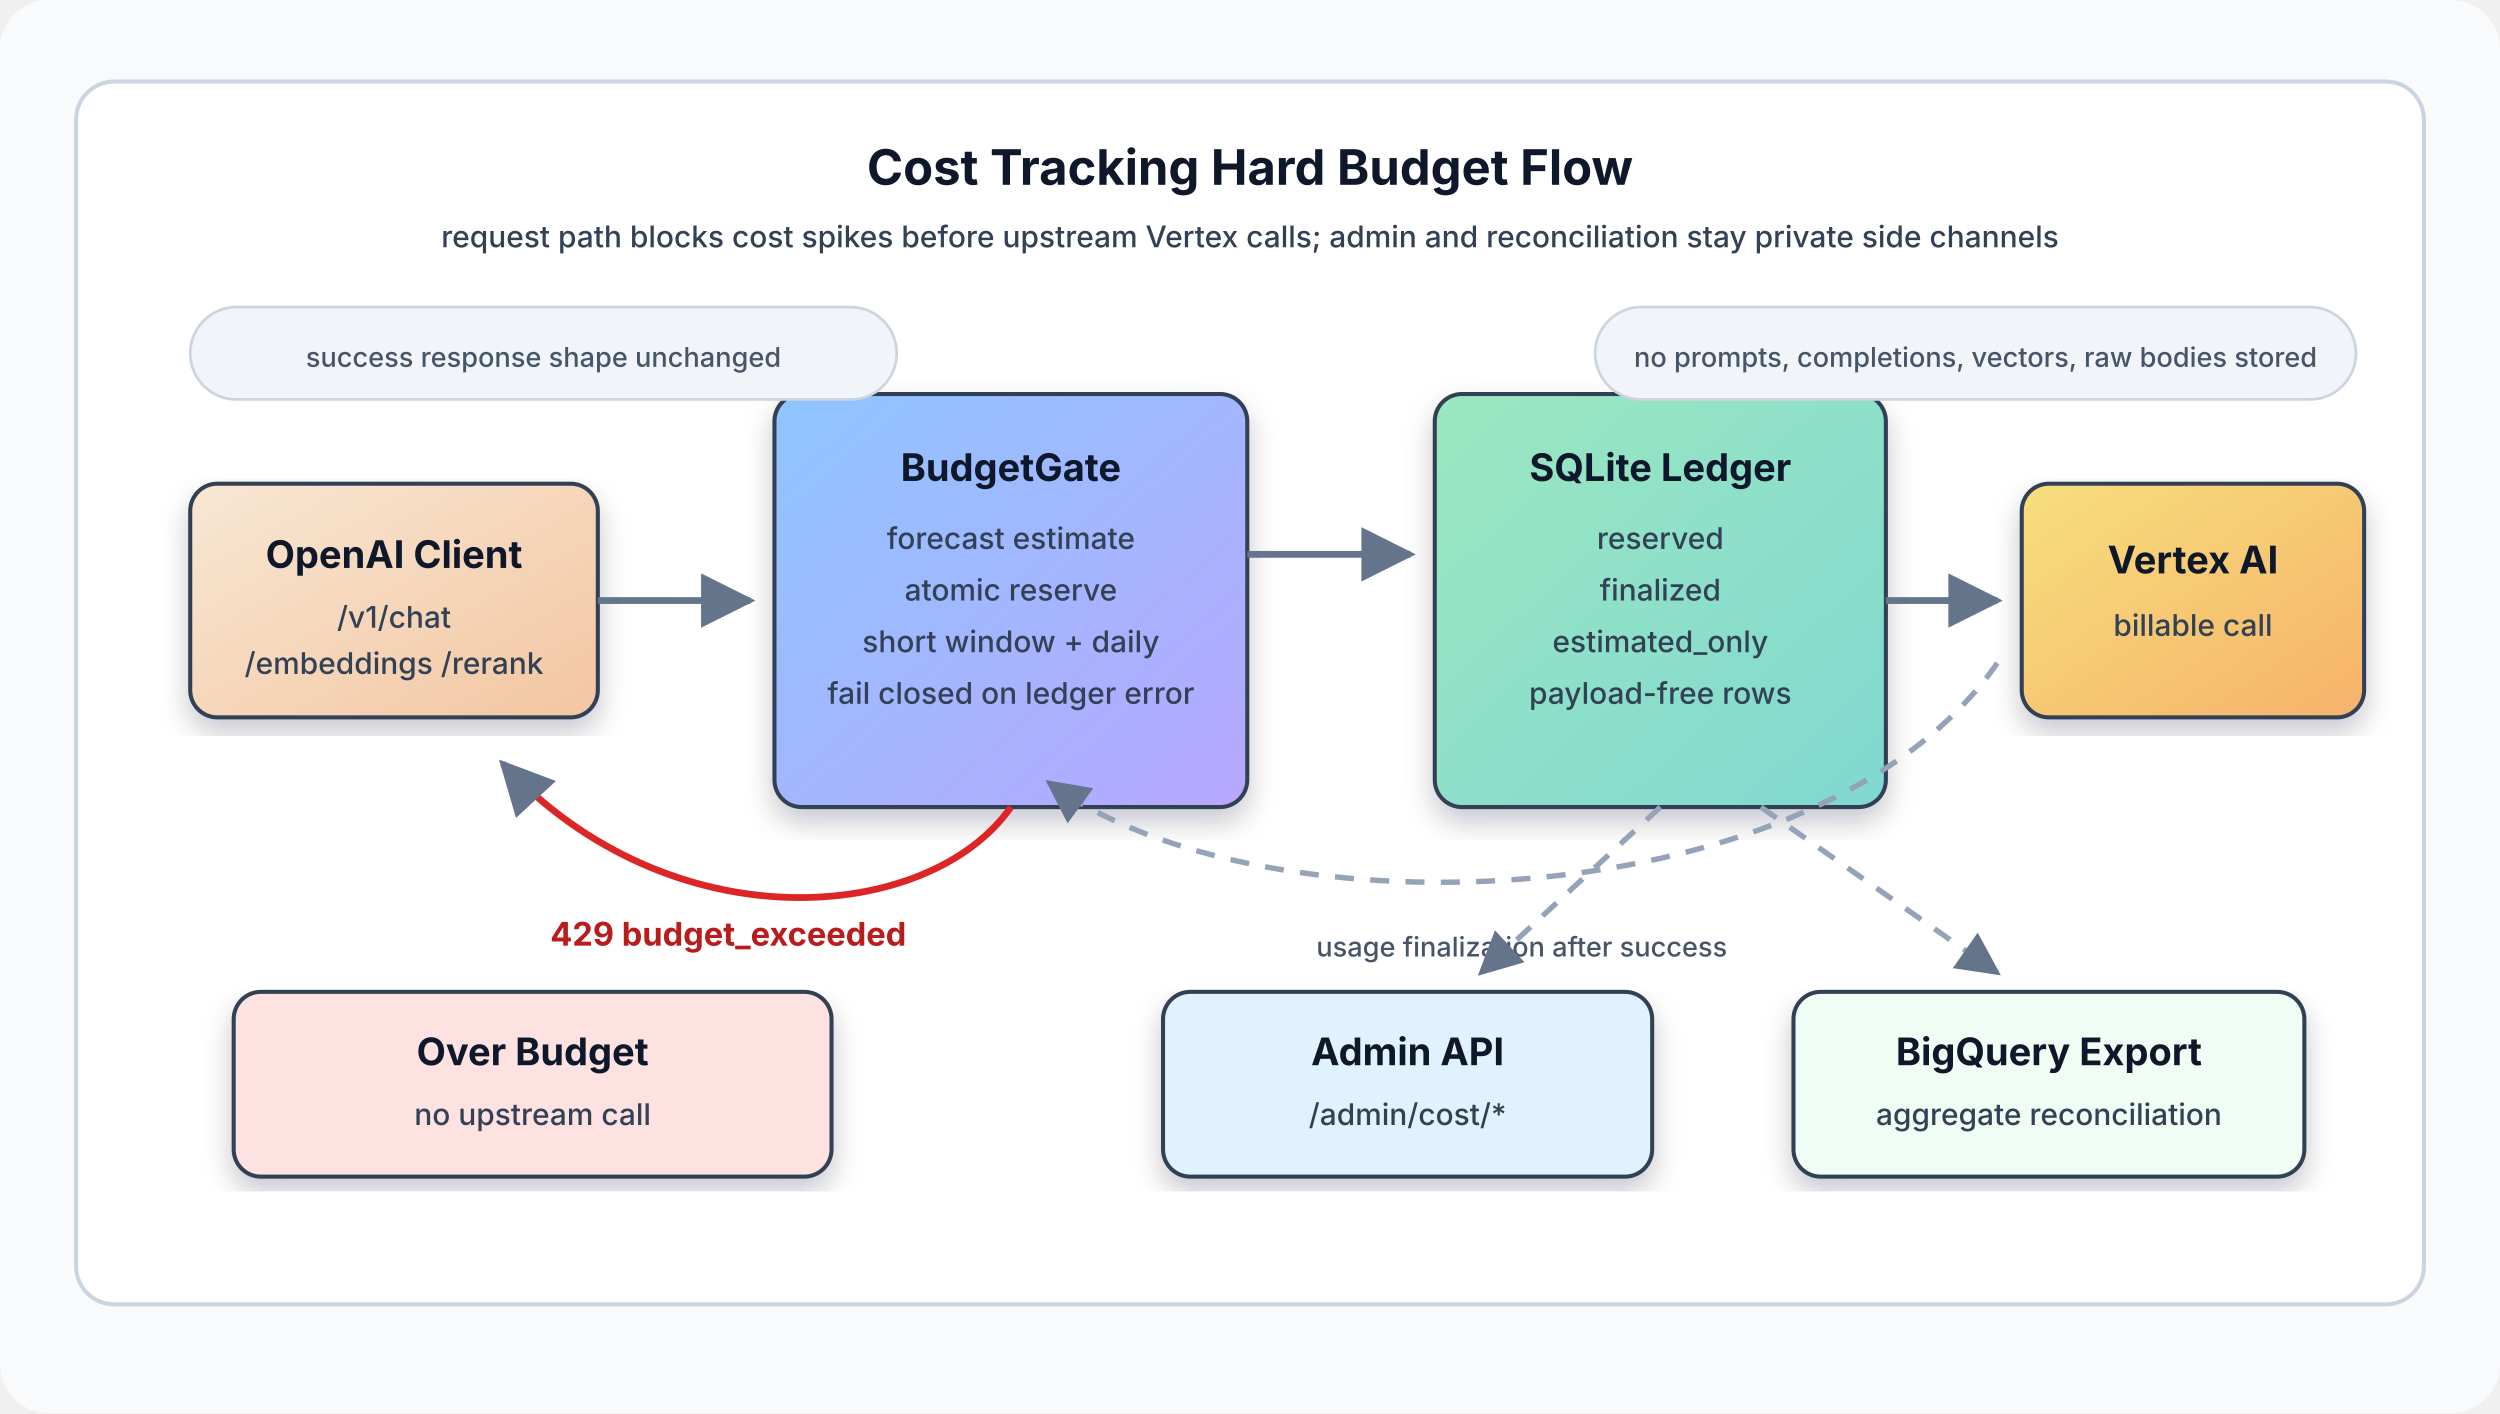
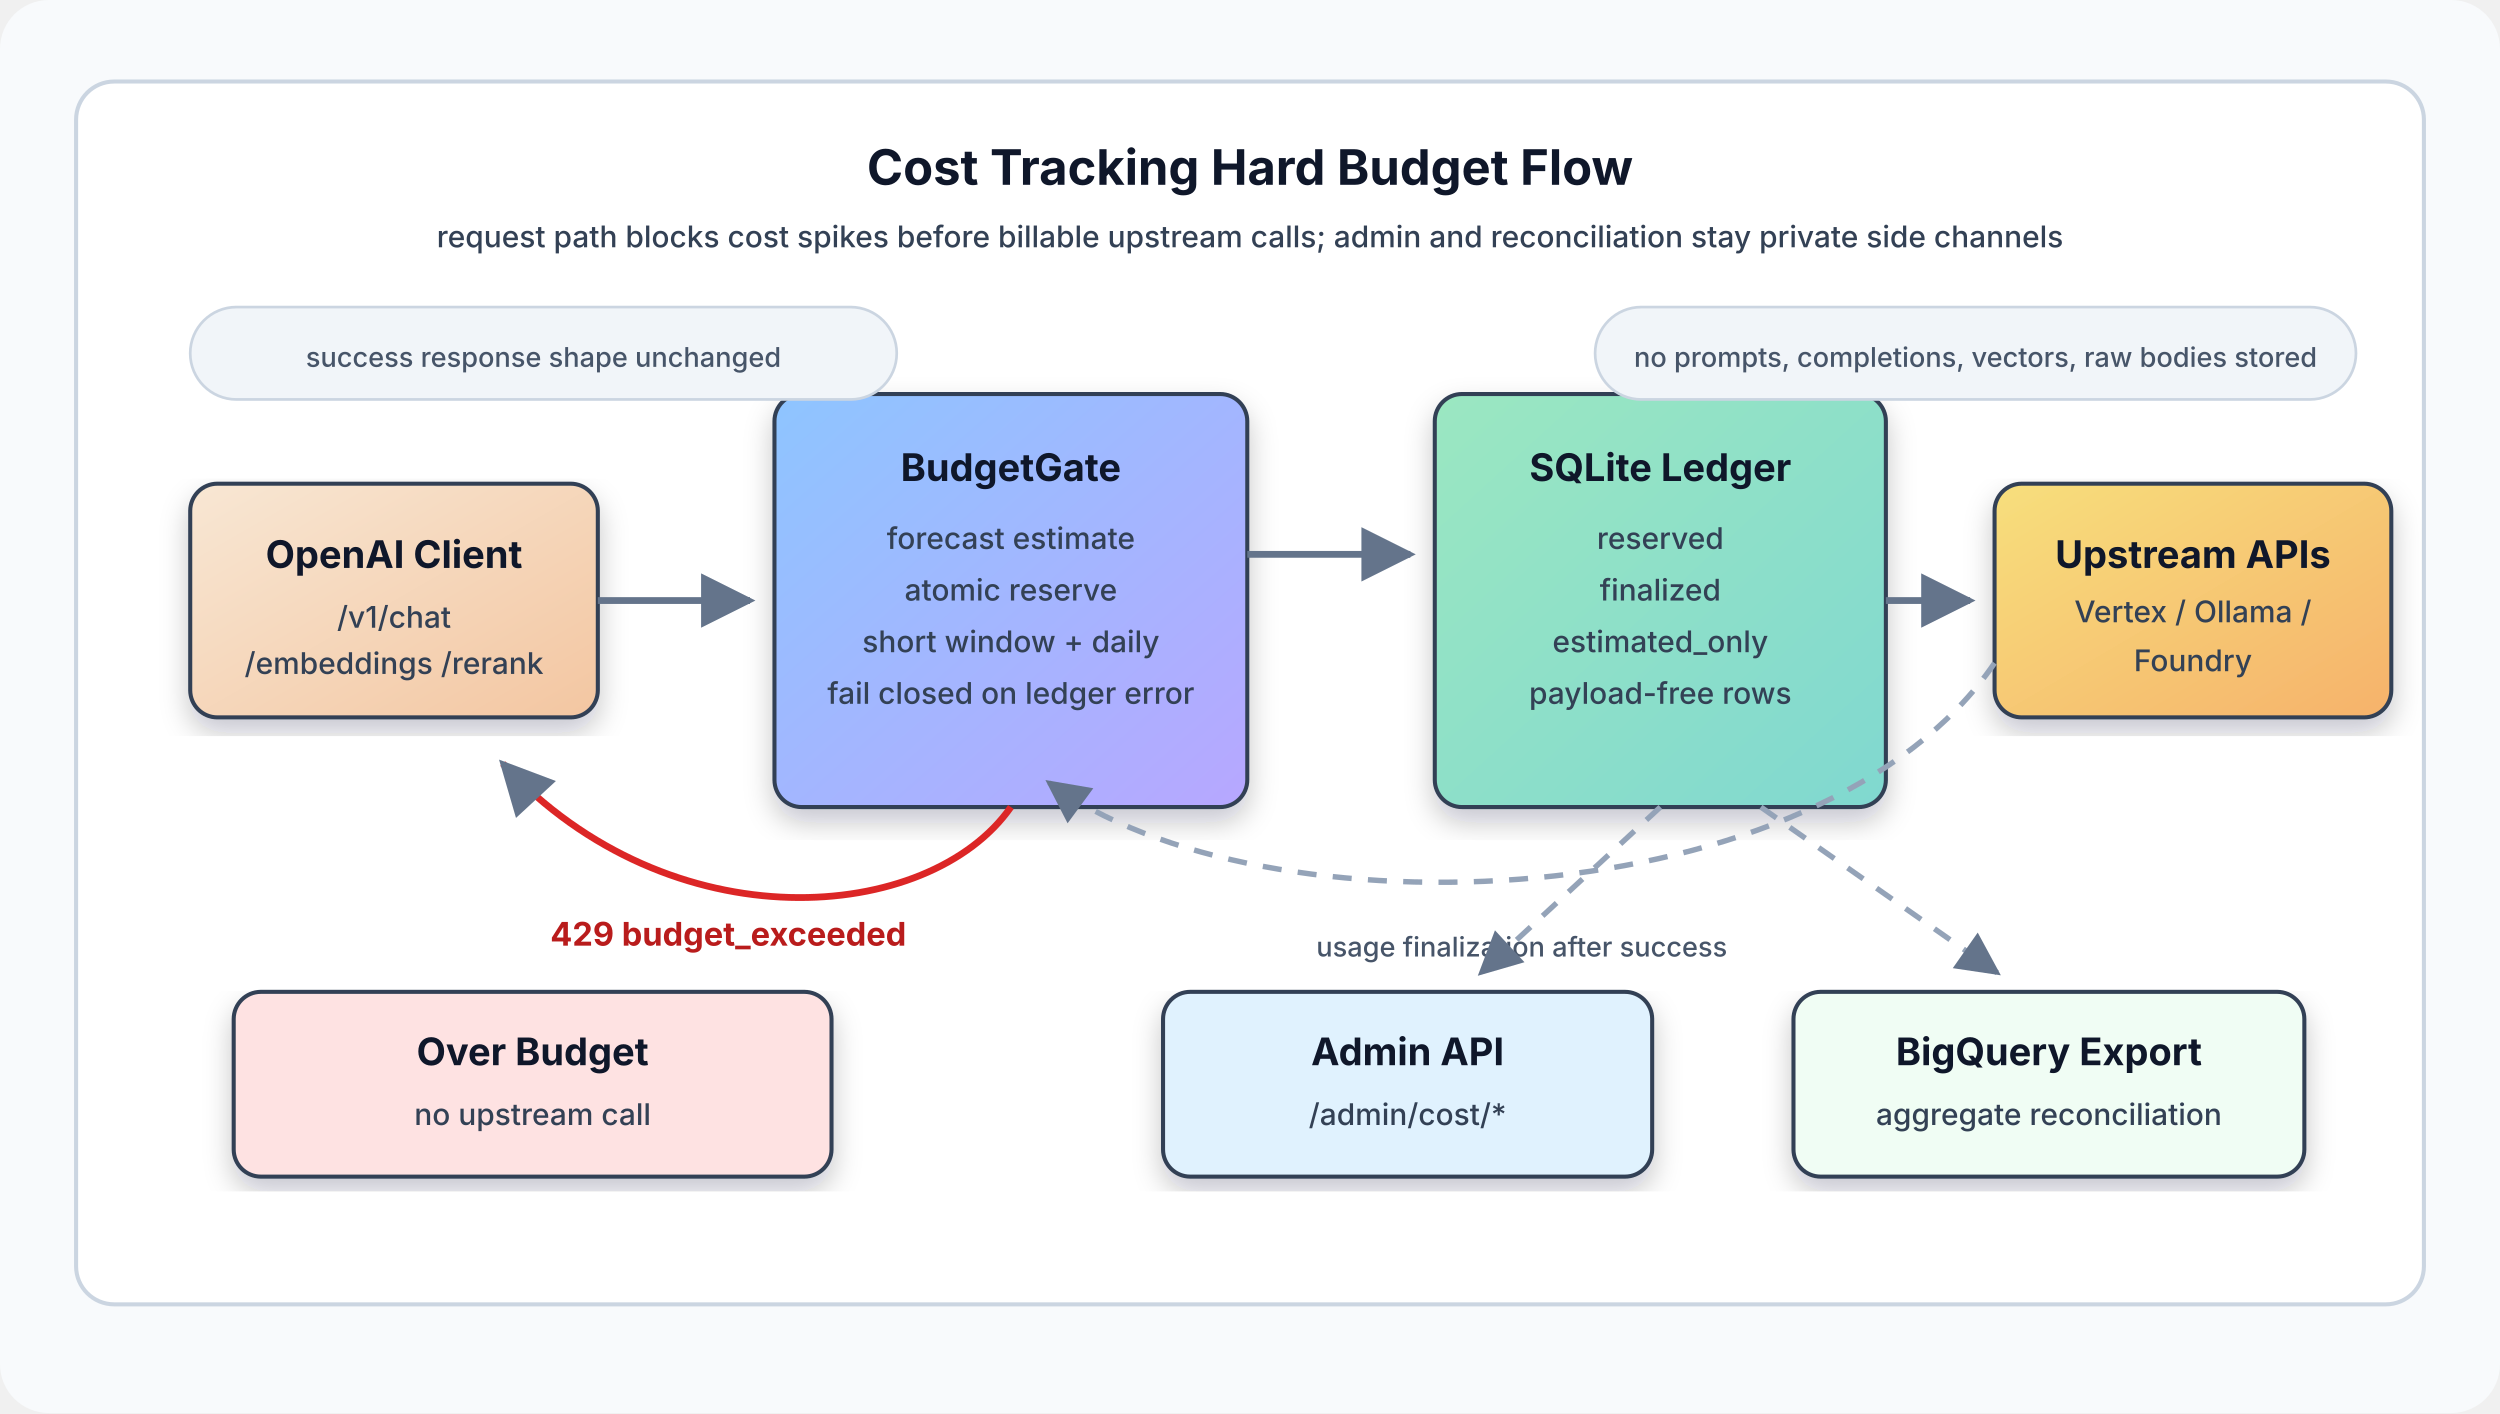
<svg xmlns="http://www.w3.org/2000/svg" viewBox="0 0 920 520" role="img" aria-labelledby="title desc">
  <defs>
    <linearGradient id="clientGrad" x1="0%" y1="0%" x2="100%" y2="100%">
      <stop offset="0%" stop-color="#f8e7d4" />
      <stop offset="100%" stop-color="#f3c6a1" />
    </linearGradient>
    <linearGradient id="gateGrad" x1="0%" y1="0%" x2="100%" y2="100%">
      <stop offset="0%" stop-color="#8ec5ff" />
      <stop offset="100%" stop-color="#b7a7ff" />
    </linearGradient>
    <linearGradient id="ledgerGrad" x1="0%" y1="0%" x2="100%" y2="100%">
      <stop offset="0%" stop-color="#9be7c1" />
      <stop offset="100%" stop-color="#80d8d0" />
    </linearGradient>
    <linearGradient id="vertexGrad" x1="0%" y1="0%" x2="100%" y2="100%">
      <stop offset="0%" stop-color="#f7df7c" />
      <stop offset="100%" stop-color="#f6b26b" />
    </linearGradient>
    <filter id="shadow" x="-8%" y="-8%" width="116%" height="116%">
      <feDropShadow dx="0" dy="5" stdDeviation="5" flood-color="#111827" flood-opacity="0.22" />
    </filter>
    <marker id="arrow" viewBox="0 0 10 10" refX="9" refY="5" markerWidth="8" markerHeight="8" orient="auto-start-reverse">
      <path d="M 0 0 L 10 5 L 0 10 z" fill="#64748b" />
    </marker>
    <style>
      .bg { fill: #f8fafc; }
      .panel { fill: #ffffff; stroke: #cbd5e1; stroke-width: 1.5; }
      .node { stroke: #334155; stroke-width: 1.5; filter: url(#shadow); }
      .title { font: 700 18px system-ui, -apple-system, BlinkMacSystemFont, "Segoe UI", sans-serif; fill: #0f172a; }
      .label { font: 700 14px system-ui, -apple-system, BlinkMacSystemFont, "Segoe UI", sans-serif; fill: #0f172a; }
      .small { font: 500 11px system-ui, -apple-system, BlinkMacSystemFont, "Segoe UI", sans-serif; fill: #334155; }
      .tiny { font: 500 10px system-ui, -apple-system, BlinkMacSystemFont, "Segoe UI", sans-serif; fill: #475569; }
      .edge { stroke: #64748b; stroke-width: 2.5; fill: none; marker-end: url(#arrow); }
      .edge-soft { stroke: #94a3b8; stroke-width: 2; stroke-dasharray: 7 6; fill: none; marker-end: url(#arrow); }
      .deny { stroke: #dc2626; stroke-width: 2.5; fill: none; marker-end: url(#arrow); }
      .denyText { font: 700 12px system-ui, -apple-system, BlinkMacSystemFont, "Segoe UI", sans-serif; fill: #b91c1c; }
    </style>
  </defs>
  <rect class="bg" width="920" height="520" rx="18" />
  <rect class="panel" x="28" y="30" width="864" height="450" rx="14" />
  <text class="title" x="460" y="68" text-anchor="middle">Cost Tracking Hard Budget Flow</text>
-   <text class="small" x="460" y="91" text-anchor="middle">request path blocks cost spikes before upstream Vertex calls; admin and reconciliation stay private side channels</text>
+   <text class="small" x="460" y="91" text-anchor="middle">request path blocks cost spikes before billable upstream calls; admin and reconciliation stay private side channels</text>
  <rect class="node" x="70" y="178" width="150" height="86" rx="10" fill="url(#clientGrad)" />
  <text class="label" x="145" y="209" text-anchor="middle">OpenAI Client</text>
  <text class="small" x="145" y="231" text-anchor="middle">/v1/chat</text>
  <text class="small" x="145" y="248" text-anchor="middle">/embeddings /rerank</text>
  <rect class="node" x="285" y="145" width="174" height="152" rx="10" fill="url(#gateGrad)" />
  <text class="label" x="372" y="177" text-anchor="middle">BudgetGate</text>
  <text class="small" x="372" y="202" text-anchor="middle">forecast estimate</text>
  <text class="small" x="372" y="221" text-anchor="middle">atomic reserve</text>
  <text class="small" x="372" y="240" text-anchor="middle">short window + daily</text>
  <text class="small" x="372" y="259" text-anchor="middle">fail closed on ledger error</text>
  <rect class="node" x="528" y="145" width="166" height="152" rx="10" fill="url(#ledgerGrad)" />
  <text class="label" x="611" y="177" text-anchor="middle">SQLite Ledger</text>
  <text class="small" x="611" y="202" text-anchor="middle">reserved</text>
  <text class="small" x="611" y="221" text-anchor="middle">finalized</text>
  <text class="small" x="611" y="240" text-anchor="middle">estimated_only</text>
  <text class="small" x="611" y="259" text-anchor="middle">payload-free rows</text>
-   <rect class="node" x="744" y="178" width="126" height="86" rx="10" fill="url(#vertexGrad)" />
-   <text class="label" x="807" y="211" text-anchor="middle">Vertex AI</text>
-   <text class="small" x="807" y="234" text-anchor="middle">billable call</text>
+   <rect class="node" x="734" y="178" width="146" height="86" rx="10" fill="url(#vertexGrad)" />
+   <text class="label" x="807" y="209" text-anchor="middle">Upstream APIs</text>
+   <text class="small" x="807" y="229" text-anchor="middle">Vertex / Ollama /</text>
+   <text class="small" x="807" y="247" text-anchor="middle">Foundry</text>
  <path class="edge" d="M 220 221 L 276 221" />
  <path class="edge" d="M 459 204 L 519 204" />
-   <path class="edge" d="M 694 221 L 735 221" />
-   <path class="edge-soft" d="M 735 244 C 670 338 465 346 386 288" />
+   <path class="edge" d="M 694 221 L 725 221" />
+   <path class="edge-soft" d="M 734 244 C 670 338 465 346 386 288" />
  <text class="tiny" x="560" y="352" text-anchor="middle">usage finalization after success</text>
  <path class="deny" d="M 372 297 C 342 340 247 348 185 281" />
  <text class="denyText" x="268" y="348" text-anchor="middle">429 budget_exceeded</text>
  <rect class="node" x="86" y="365" width="220" height="68" rx="10" fill="#fee2e2" />
  <text class="label" x="196" y="392" text-anchor="middle">Over Budget</text>
  <text class="small" x="196" y="414" text-anchor="middle">no upstream call</text>
  <rect class="node" x="428" y="365" width="180" height="68" rx="10" fill="#e0f2fe" />
  <text class="label" x="518" y="392" text-anchor="middle">Admin API</text>
  <text class="small" x="518" y="414" text-anchor="middle">/admin/cost/*</text>
  <rect class="node" x="660" y="365" width="188" height="68" rx="10" fill="#f0fdf4" />
  <text class="label" x="754" y="392" text-anchor="middle">BigQuery Export</text>
  <text class="small" x="754" y="414" text-anchor="middle">aggregate reconciliation</text>
  <path class="edge-soft" d="M 611 297 L 545 358" />
  <path class="edge-soft" d="M 648 297 L 735 358" />
  <rect x="70" y="113" width="260" height="34" rx="17" fill="#f1f5f9" stroke="#cbd5e1" />
  <text class="tiny" x="200" y="135" text-anchor="middle">success response shape unchanged</text>
  <rect x="587" y="113" width="280" height="34" rx="17" fill="#f1f5f9" stroke="#cbd5e1" />
  <text class="tiny" x="727" y="135" text-anchor="middle">no prompts, completions, vectors, raw bodies stored</text>
</svg>
